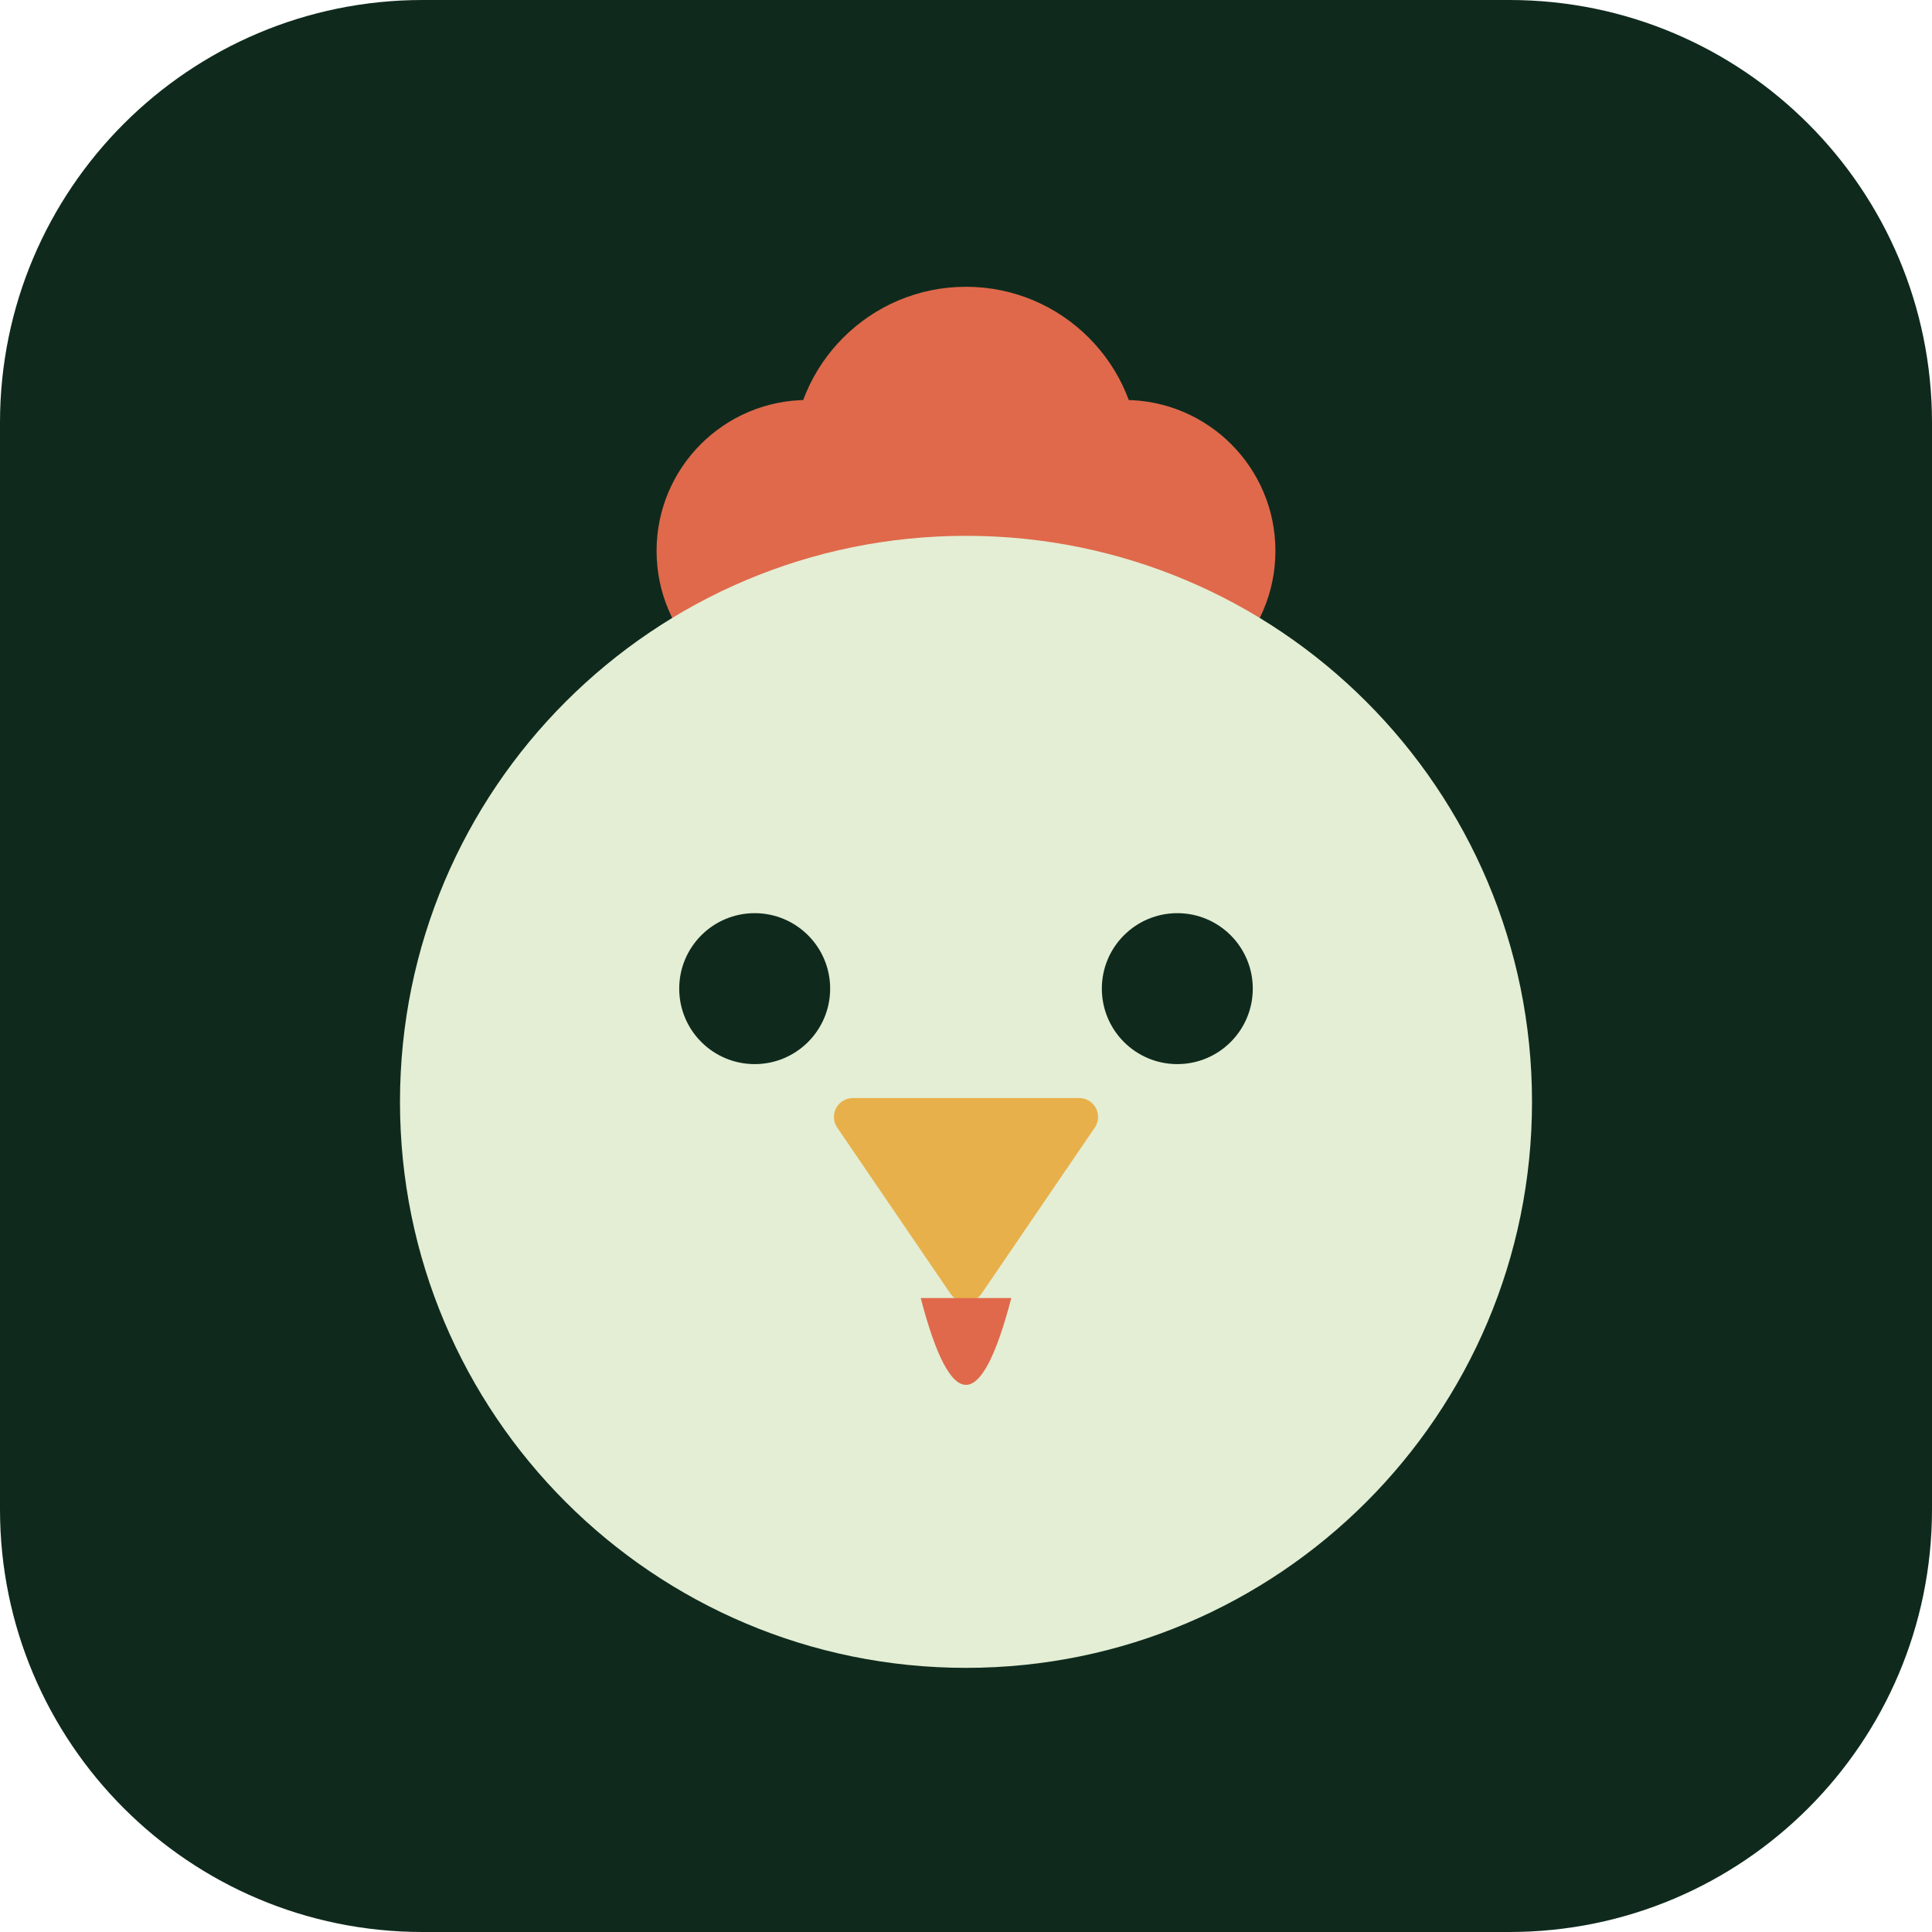
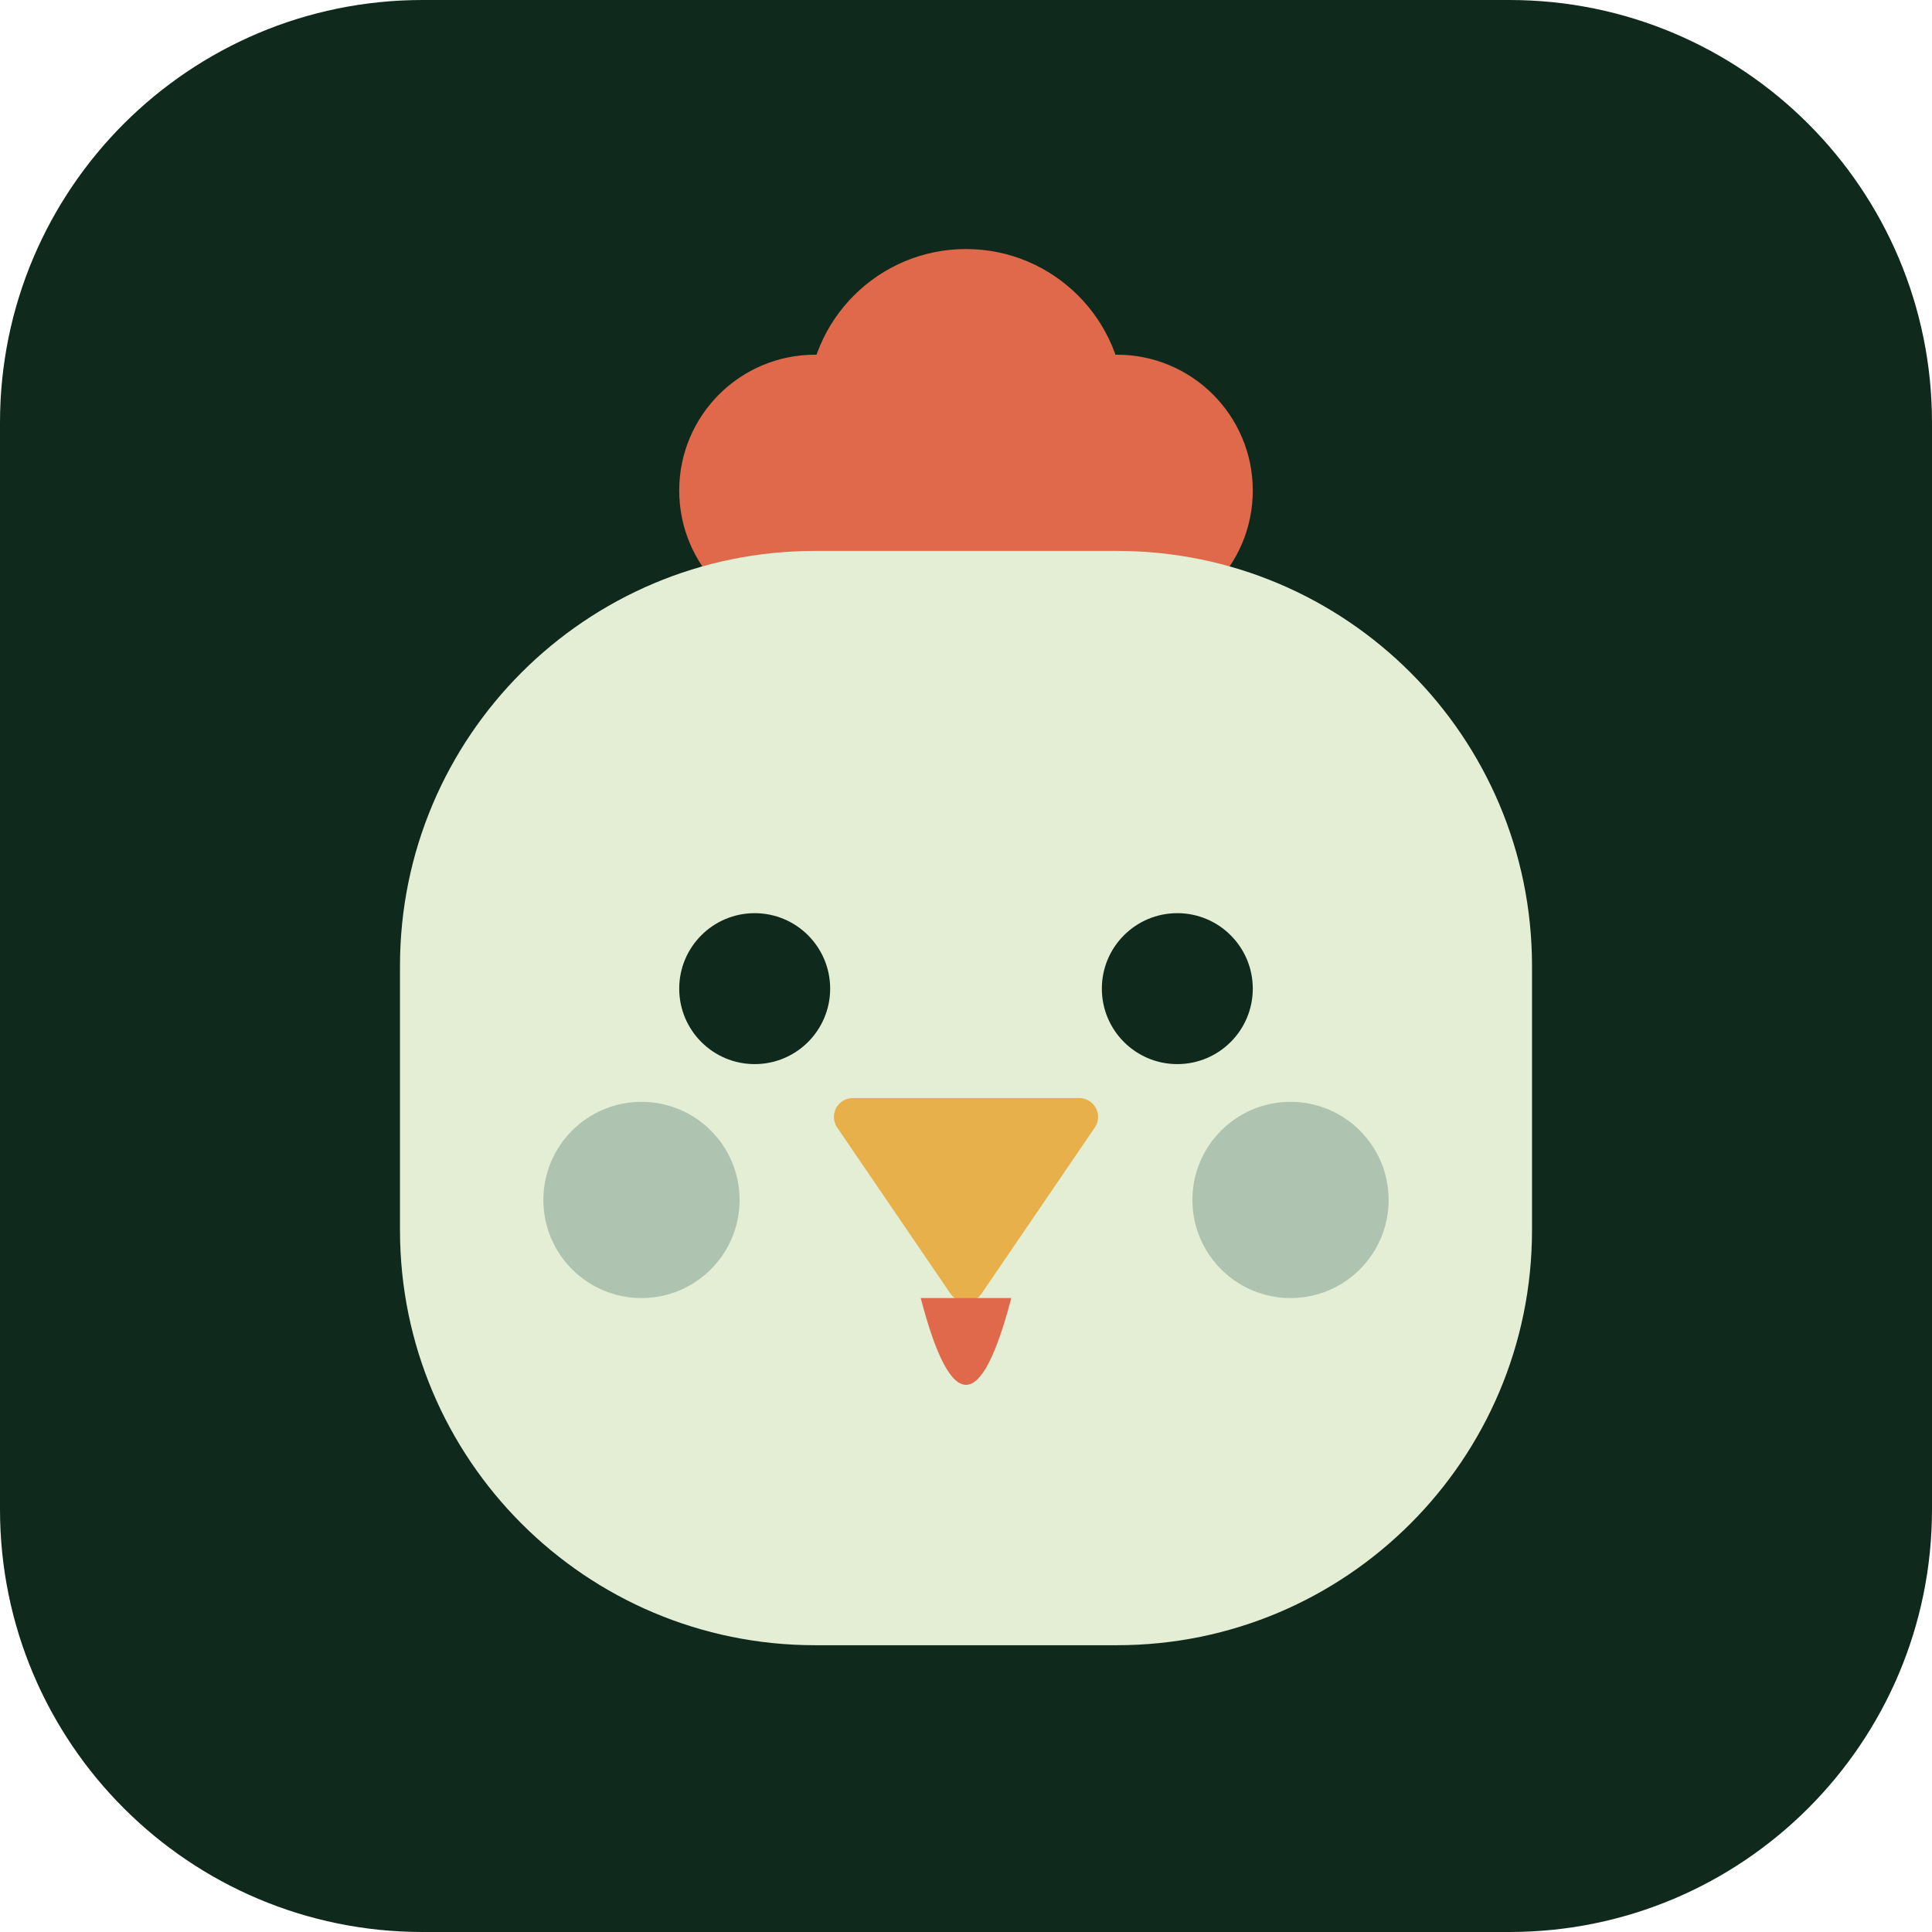
<svg xmlns="http://www.w3.org/2000/svg" viewBox="0 0 512 512">
  <rect width="512" height="512" rx="112" fill="#0F2A1D" />
-   <circle cx="214" cy="146" r="40" fill="#E0694B" />
-   <circle cx="256" cy="122" r="46" fill="#E0694B" />
-   <circle cx="298" cy="146" r="40" fill="#E0694B" />
-   <circle cx="256" cy="292" r="150" fill="#E3EED4" />
+   <circle cx="216" cy="130" r="36" fill="#E0694B" />
+   <circle cx="256" cy="108" r="42" fill="#E0694B" />
+   <circle cx="296" cy="130" r="36" fill="#E0694B" />
+   <rect x="106" y="146" width="300" height="290" rx="110" fill="#E3EED4" />
+   <circle cx="170" cy="318" r="26" fill="#AEC3B0" />
+   <circle cx="342" cy="318" r="26" fill="#AEC3B0" />
  <circle cx="200" cy="262" r="20" fill="#0F2A1D" />
  <circle cx="312" cy="262" r="20" fill="#0F2A1D" />
  <path d="M226 296 h60 l-30 44 z" fill="#E8B04B" stroke="#E8B04B" stroke-width="10" stroke-linejoin="round" />
  <path d="M244 344 q12 46 24 0 z" fill="#E0694B" />
</svg>
